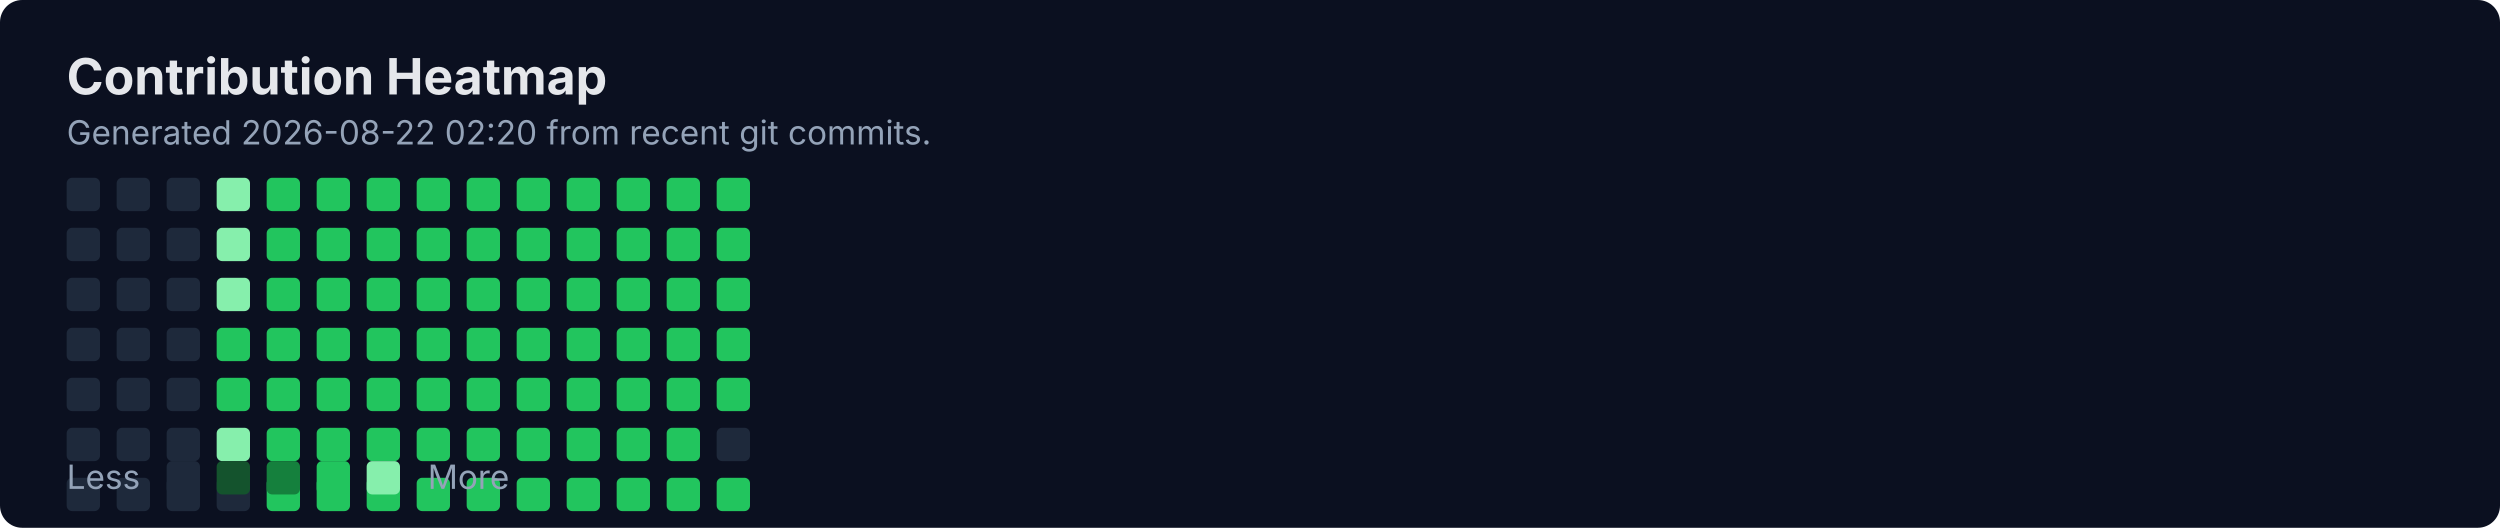
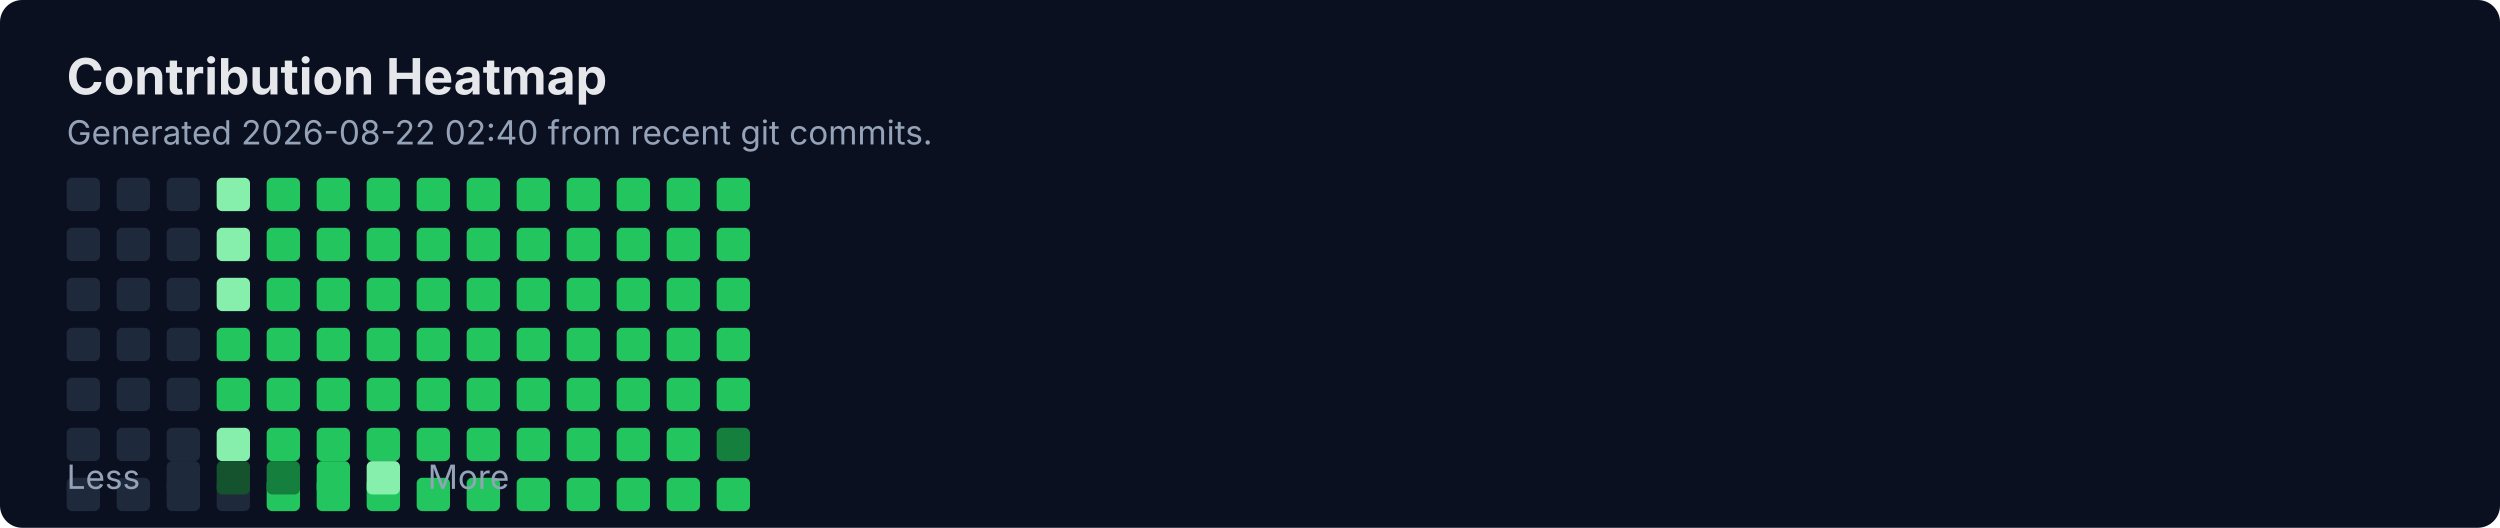
<svg xmlns="http://www.w3.org/2000/svg" width="900" height="190" viewBox="0 0 900 190" fill="none" role="img" aria-labelledby="title">
  <rect width="900" height="190" rx="8" fill="#0B1020" />
  <text x="24" y="34" fill="#E5E7EB" font-family="Inter, Segoe UI, Arial" font-size="18" font-weight="700">Contribution Heatmap</text>
-   <text x="24" y="52" fill="#94A3B8" font-family="Inter, Segoe UI, Arial" font-size="12">Generated 2026-08-22 02:20 from recent git commits.</text>
+   <text x="24" y="52" fill="#94A3B8" font-family="Inter, Segoe UI, Arial" font-size="12">Generated 2026-08-22 02:40 from recent git commits.</text>
  <rect x="24" y="172" width="12" height="12" rx="2" fill="#1E293B" />
  <rect x="24" y="64" width="12" height="12" rx="2" fill="#1E293B" />
  <rect x="24" y="82" width="12" height="12" rx="2" fill="#1E293B" />
  <rect x="24" y="100" width="12" height="12" rx="2" fill="#1E293B" />
  <rect x="24" y="118" width="12" height="12" rx="2" fill="#1E293B" />
  <rect x="24" y="136" width="12" height="12" rx="2" fill="#1E293B" />
  <rect x="24" y="154" width="12" height="12" rx="2" fill="#1E293B" />
  <rect x="42" y="172" width="12" height="12" rx="2" fill="#1E293B" />
  <rect x="42" y="64" width="12" height="12" rx="2" fill="#1E293B" />
  <rect x="42" y="82" width="12" height="12" rx="2" fill="#1E293B" />
  <rect x="42" y="100" width="12" height="12" rx="2" fill="#1E293B" />
  <rect x="42" y="118" width="12" height="12" rx="2" fill="#1E293B" />
  <rect x="42" y="136" width="12" height="12" rx="2" fill="#1E293B" />
  <rect x="42" y="154" width="12" height="12" rx="2" fill="#1E293B" />
  <rect x="60" y="172" width="12" height="12" rx="2" fill="#1E293B" />
  <rect x="60" y="64" width="12" height="12" rx="2" fill="#1E293B" />
  <rect x="60" y="82" width="12" height="12" rx="2" fill="#1E293B" />
  <rect x="60" y="100" width="12" height="12" rx="2" fill="#1E293B" />
  <rect x="60" y="118" width="12" height="12" rx="2" fill="#1E293B" />
  <rect x="60" y="136" width="12" height="12" rx="2" fill="#1E293B" />
  <rect x="60" y="154" width="12" height="12" rx="2" fill="#1E293B" />
  <rect x="78" y="172" width="12" height="12" rx="2" fill="#1E293B" />
  <rect x="78" y="64" width="12" height="12" rx="2" fill="#86EFAC" />
  <rect x="78" y="82" width="12" height="12" rx="2" fill="#86EFAC" />
  <rect x="78" y="100" width="12" height="12" rx="2" fill="#86EFAC" />
  <rect x="78" y="118" width="12" height="12" rx="2" fill="#22C55E" />
  <rect x="78" y="136" width="12" height="12" rx="2" fill="#22C55E" />
  <rect x="78" y="154" width="12" height="12" rx="2" fill="#86EFAC" />
  <rect x="96" y="172" width="12" height="12" rx="2" fill="#22C55E" />
  <rect x="96" y="64" width="12" height="12" rx="2" fill="#22C55E" />
  <rect x="96" y="82" width="12" height="12" rx="2" fill="#22C55E" />
  <rect x="96" y="100" width="12" height="12" rx="2" fill="#22C55E" />
  <rect x="96" y="118" width="12" height="12" rx="2" fill="#22C55E" />
  <rect x="96" y="136" width="12" height="12" rx="2" fill="#22C55E" />
  <rect x="96" y="154" width="12" height="12" rx="2" fill="#22C55E" />
  <rect x="114" y="172" width="12" height="12" rx="2" fill="#22C55E" />
  <rect x="114" y="64" width="12" height="12" rx="2" fill="#22C55E" />
  <rect x="114" y="82" width="12" height="12" rx="2" fill="#22C55E" />
  <rect x="114" y="100" width="12" height="12" rx="2" fill="#22C55E" />
  <rect x="114" y="118" width="12" height="12" rx="2" fill="#22C55E" />
  <rect x="114" y="136" width="12" height="12" rx="2" fill="#22C55E" />
  <rect x="114" y="154" width="12" height="12" rx="2" fill="#22C55E" />
  <rect x="132" y="172" width="12" height="12" rx="2" fill="#22C55E" />
  <rect x="132" y="64" width="12" height="12" rx="2" fill="#22C55E" />
  <rect x="132" y="82" width="12" height="12" rx="2" fill="#22C55E" />
  <rect x="132" y="100" width="12" height="12" rx="2" fill="#22C55E" />
  <rect x="132" y="118" width="12" height="12" rx="2" fill="#22C55E" />
  <rect x="132" y="136" width="12" height="12" rx="2" fill="#22C55E" />
  <rect x="132" y="154" width="12" height="12" rx="2" fill="#22C55E" />
  <rect x="150" y="172" width="12" height="12" rx="2" fill="#22C55E" />
  <rect x="150" y="64" width="12" height="12" rx="2" fill="#22C55E" />
  <rect x="150" y="82" width="12" height="12" rx="2" fill="#22C55E" />
  <rect x="150" y="100" width="12" height="12" rx="2" fill="#22C55E" />
  <rect x="150" y="118" width="12" height="12" rx="2" fill="#22C55E" />
  <rect x="150" y="136" width="12" height="12" rx="2" fill="#22C55E" />
  <rect x="150" y="154" width="12" height="12" rx="2" fill="#22C55E" />
  <rect x="168" y="172" width="12" height="12" rx="2" fill="#22C55E" />
  <rect x="168" y="64" width="12" height="12" rx="2" fill="#22C55E" />
  <rect x="168" y="82" width="12" height="12" rx="2" fill="#22C55E" />
  <rect x="168" y="100" width="12" height="12" rx="2" fill="#22C55E" />
  <rect x="168" y="118" width="12" height="12" rx="2" fill="#22C55E" />
  <rect x="168" y="136" width="12" height="12" rx="2" fill="#22C55E" />
  <rect x="168" y="154" width="12" height="12" rx="2" fill="#22C55E" />
  <rect x="186" y="172" width="12" height="12" rx="2" fill="#22C55E" />
  <rect x="186" y="64" width="12" height="12" rx="2" fill="#22C55E" />
  <rect x="186" y="82" width="12" height="12" rx="2" fill="#22C55E" />
  <rect x="186" y="100" width="12" height="12" rx="2" fill="#22C55E" />
  <rect x="186" y="118" width="12" height="12" rx="2" fill="#22C55E" />
  <rect x="186" y="136" width="12" height="12" rx="2" fill="#22C55E" />
  <rect x="186" y="154" width="12" height="12" rx="2" fill="#22C55E" />
  <rect x="204" y="172" width="12" height="12" rx="2" fill="#22C55E" />
  <rect x="204" y="64" width="12" height="12" rx="2" fill="#22C55E" />
  <rect x="204" y="82" width="12" height="12" rx="2" fill="#22C55E" />
  <rect x="204" y="100" width="12" height="12" rx="2" fill="#22C55E" />
  <rect x="204" y="118" width="12" height="12" rx="2" fill="#22C55E" />
  <rect x="204" y="136" width="12" height="12" rx="2" fill="#22C55E" />
  <rect x="204" y="154" width="12" height="12" rx="2" fill="#22C55E" />
  <rect x="222" y="172" width="12" height="12" rx="2" fill="#22C55E" />
  <rect x="222" y="64" width="12" height="12" rx="2" fill="#22C55E" />
  <rect x="222" y="82" width="12" height="12" rx="2" fill="#22C55E" />
  <rect x="222" y="100" width="12" height="12" rx="2" fill="#22C55E" />
  <rect x="222" y="118" width="12" height="12" rx="2" fill="#22C55E" />
  <rect x="222" y="136" width="12" height="12" rx="2" fill="#22C55E" />
  <rect x="222" y="154" width="12" height="12" rx="2" fill="#22C55E" />
  <rect x="240" y="172" width="12" height="12" rx="2" fill="#22C55E" />
  <rect x="240" y="64" width="12" height="12" rx="2" fill="#22C55E" />
  <rect x="240" y="82" width="12" height="12" rx="2" fill="#22C55E" />
  <rect x="240" y="100" width="12" height="12" rx="2" fill="#22C55E" />
  <rect x="240" y="118" width="12" height="12" rx="2" fill="#22C55E" />
  <rect x="240" y="136" width="12" height="12" rx="2" fill="#22C55E" />
  <rect x="240" y="154" width="12" height="12" rx="2" fill="#22C55E" />
  <rect x="258" y="172" width="12" height="12" rx="2" fill="#22C55E" />
  <rect x="258" y="64" width="12" height="12" rx="2" fill="#22C55E" />
  <rect x="258" y="82" width="12" height="12" rx="2" fill="#22C55E" />
  <rect x="258" y="100" width="12" height="12" rx="2" fill="#22C55E" />
  <rect x="258" y="118" width="12" height="12" rx="2" fill="#22C55E" />
  <rect x="258" y="136" width="12" height="12" rx="2" fill="#22C55E" />
-   <rect x="258" y="154" width="12" height="12" rx="2" fill="#1E293B" />
+   <rect x="258" y="154" width="12" height="12" rx="2" fill="#15803D" />
  <text x="24" y="176" fill="#94A3B8" font-family="Inter, Segoe UI, Arial" font-size="12">Less</text>
  <rect x="60" y="166" width="12" height="12" rx="2" fill="#1E293B" />
  <rect x="78" y="166" width="12" height="12" rx="2" fill="#14532D" />
  <rect x="96" y="166" width="12" height="12" rx="2" fill="#15803D" />
  <rect x="114" y="166" width="12" height="12" rx="2" fill="#22C55E" />
  <rect x="132" y="166" width="12" height="12" rx="2" fill="#86EFAC" />
  <text x="154" y="176" fill="#94A3B8" font-family="Inter, Segoe UI, Arial" font-size="12">More</text>
</svg>
